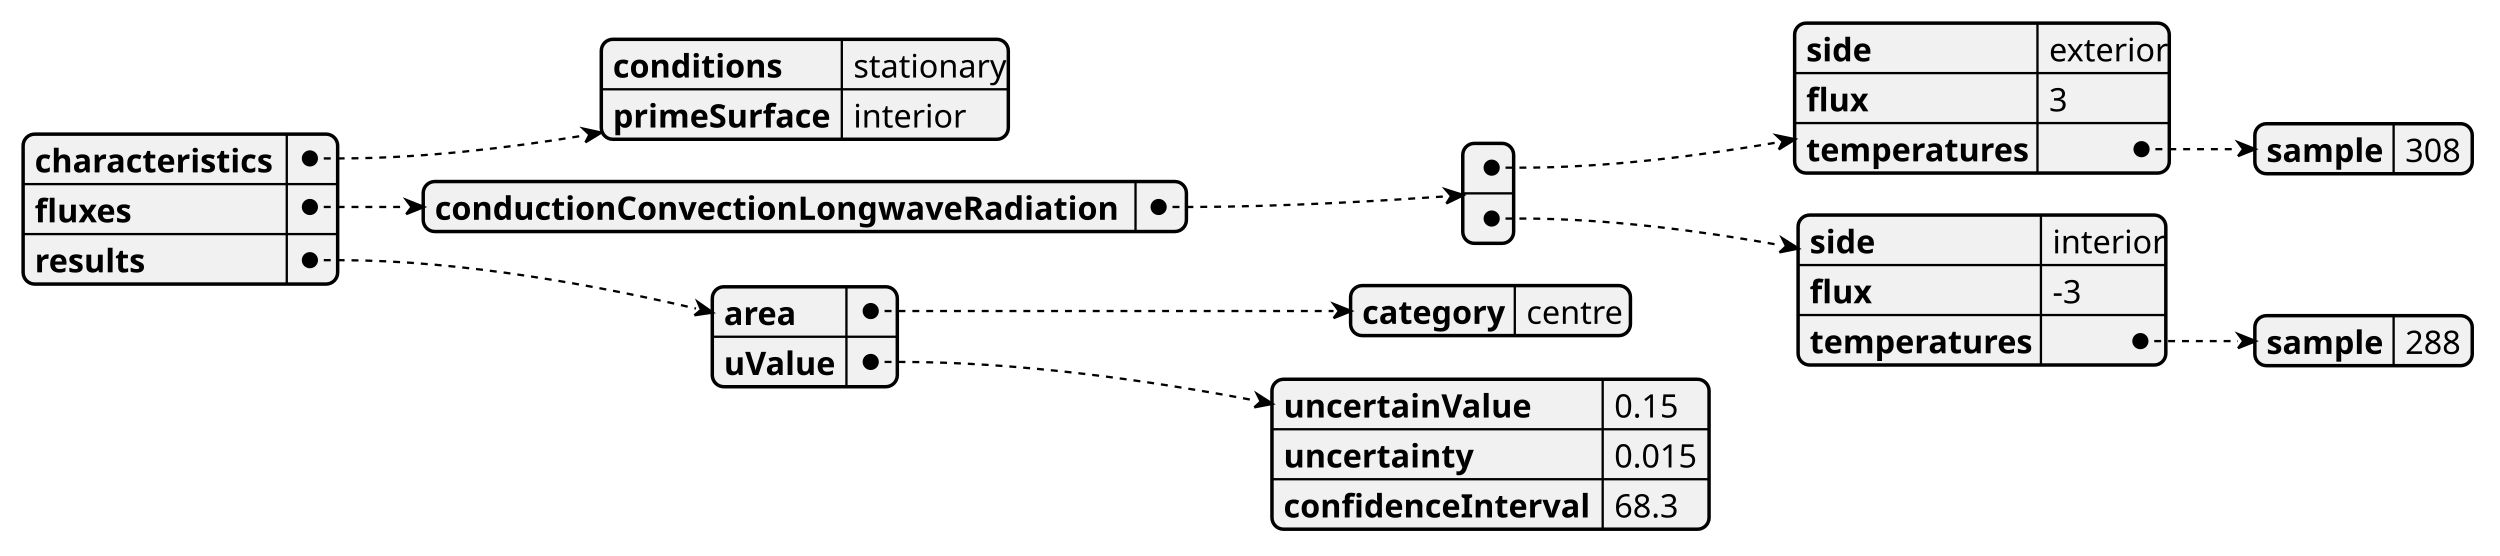
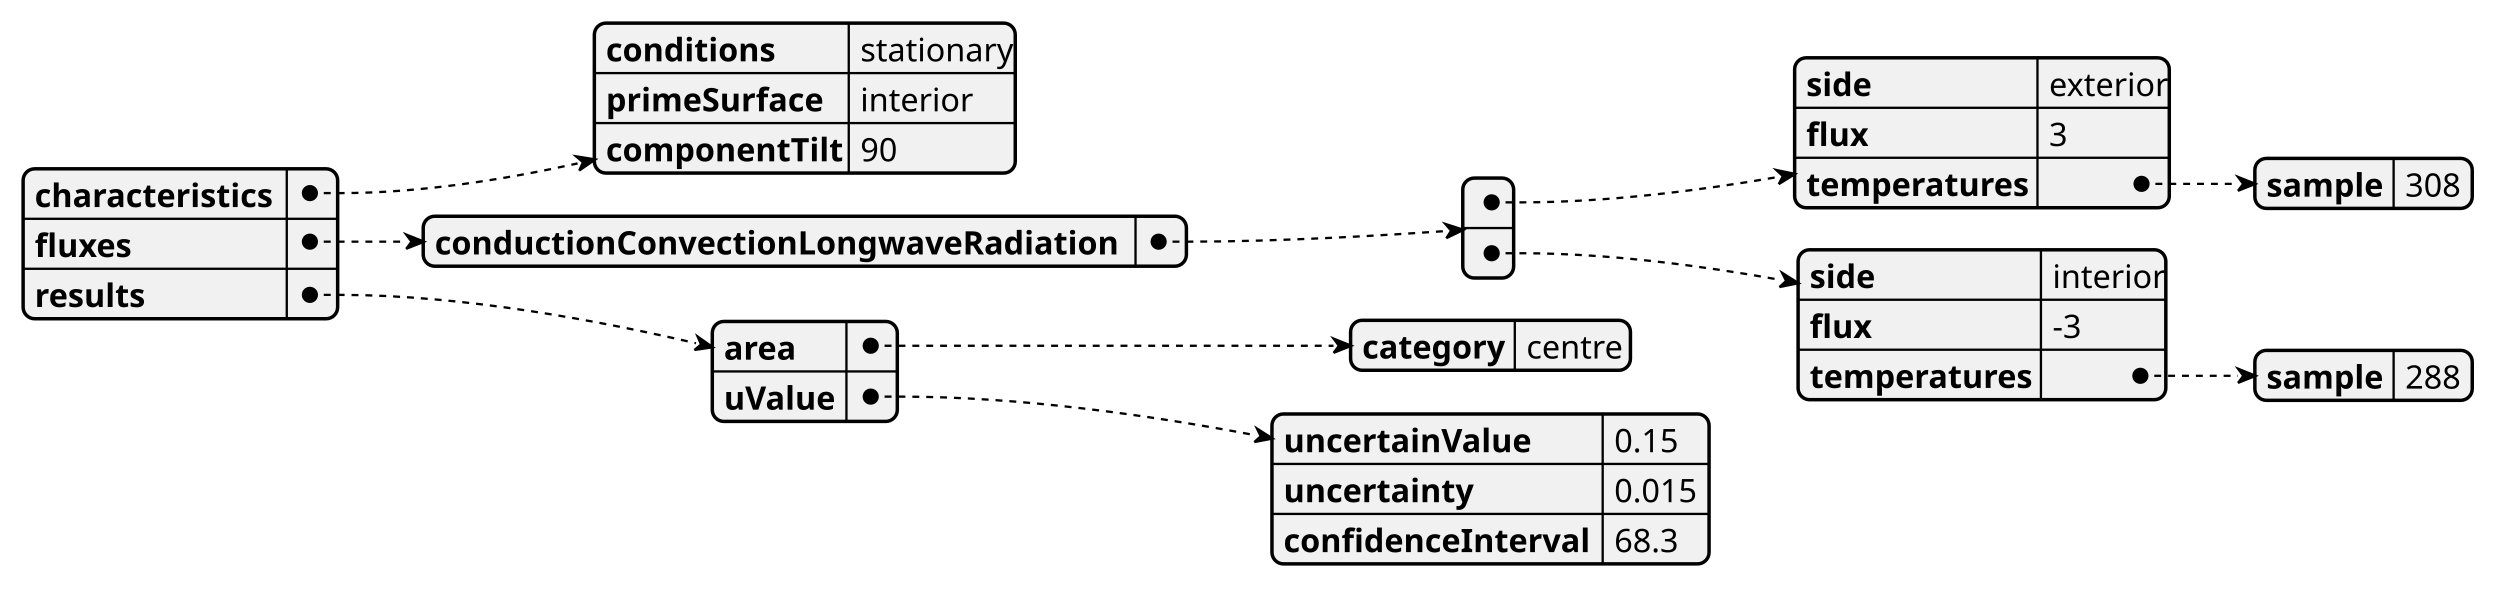
- <svg xmlns="http://www.w3.org/2000/svg" contentStyleType="text/css" height="240px" preserveAspectRatio="none" style="width:1081px;height:240px;background:#FFFFFF;" version="1.1" viewBox="0 0 1081 240" width="1081px" zoomAndPan="magnify">
+ <svg xmlns="http://www.w3.org/2000/svg" contentStyleType="text/css" height="255px" preserveAspectRatio="none" style="width:1081px;height:255px;background:#FFFFFF;" version="1.1" viewBox="0 0 1081 255" width="1081px" zoomAndPan="magnify">
  <defs />
  <g>
-     <rect fill="#F1F1F1" height="64.828" rx="5" ry="5" style="stroke:#F1F1F1;stroke-width:1.5;" width="136" x="10" y="58" />
-     <text fill="#000000" font-family="sans-serif" font-size="14" font-weight="bold" lengthAdjust="spacing" textLength="104" x="15" y="74.533">characteristics</text>
-     <text fill="#000000" font-family="sans-serif" font-size="14" lengthAdjust="spacing" textLength="12" x="129" y="74.533">   </text>
-     <line style="stroke:#000000;stroke-width:1.0;" x1="124" x2="124" y1="58" y2="79.609" />
-     <line style="stroke:#000000;stroke-width:1.0;" x1="10" x2="146" y1="79.609" y2="79.609" />
-     <text fill="#000000" font-family="sans-serif" font-size="14" font-weight="bold" lengthAdjust="spacing" textLength="43" x="15" y="96.143">fluxes</text>
-     <text fill="#000000" font-family="sans-serif" font-size="14" lengthAdjust="spacing" textLength="12" x="129" y="96.143">   </text>
-     <line style="stroke:#000000;stroke-width:1.0;" x1="124" x2="124" y1="79.609" y2="101.219" />
-     <line style="stroke:#000000;stroke-width:1.0;" x1="10" x2="146" y1="101.219" y2="101.219" />
-     <text fill="#000000" font-family="sans-serif" font-size="14" font-weight="bold" lengthAdjust="spacing" textLength="49" x="15" y="117.752">results</text>
-     <text fill="#000000" font-family="sans-serif" font-size="14" lengthAdjust="spacing" textLength="12" x="129" y="117.752">   </text>
-     <line style="stroke:#000000;stroke-width:1.0;" x1="124" x2="124" y1="101.219" y2="122.828" />
-     <rect fill="none" height="64.828" rx="5" ry="5" style="stroke:#000000;stroke-width:1.5;" width="136" x="10" y="58" />
-     <rect fill="#F1F1F1" height="43.219" rx="5" ry="5" style="stroke:#F1F1F1;stroke-width:1.5;" width="176" x="260" y="17" />
-     <text fill="#000000" font-family="sans-serif" font-size="14" font-weight="bold" lengthAdjust="spacing" textLength="74" x="265" y="33.533">conditions</text>
-     <text fill="#000000" font-family="sans-serif" font-size="14" lengthAdjust="spacing" textLength="62" x="369" y="33.533">stationary</text>
-     <line style="stroke:#000000;stroke-width:1.0;" x1="364" x2="364" y1="17" y2="38.609" />
-     <line style="stroke:#000000;stroke-width:1.0;" x1="260" x2="436" y1="38.609" y2="38.609" />
-     <text fill="#000000" font-family="sans-serif" font-size="14" font-weight="bold" lengthAdjust="spacing" textLength="94" x="265" y="55.143">primeSurface</text>
-     <text fill="#000000" font-family="sans-serif" font-size="14" lengthAdjust="spacing" textLength="44" x="369" y="55.143">interior</text>
-     <line style="stroke:#000000;stroke-width:1.0;" x1="364" x2="364" y1="38.609" y2="60.219" />
-     <rect fill="none" height="43.219" rx="5" ry="5" style="stroke:#000000;stroke-width:1.5;" width="176" x="260" y="17" />
-     <rect fill="#F1F1F1" height="21.609" rx="5" ry="5" style="stroke:#F1F1F1;stroke-width:1.5;" width="330" x="183" y="78.5" />
-     <text fill="#000000" font-family="sans-serif" font-size="14" font-weight="bold" lengthAdjust="spacing" textLength="298" x="188" y="95.033">conductionConvectionLongwaveRadiation</text>
-     <text fill="#000000" font-family="sans-serif" font-size="14" lengthAdjust="spacing" textLength="12" x="496" y="95.033">   </text>
-     <line style="stroke:#000000;stroke-width:1.0;" x1="491" x2="491" y1="78.5" y2="100.109" />
-     <rect fill="none" height="21.609" rx="5" ry="5" style="stroke:#000000;stroke-width:1.5;" width="330" x="183" y="78.5" />
-     <rect fill="#F1F1F1" height="43.219" rx="5" ry="5" style="stroke:#F1F1F1;stroke-width:1.5;" width="22" x="632.5" y="62" />
-     <text fill="#000000" font-family="sans-serif" font-size="14" lengthAdjust="spacing" textLength="12" x="637.5" y="78.533">   </text>
-     <line style="stroke:#000000;stroke-width:1.0;" x1="632.5" x2="654.5" y1="83.609" y2="83.609" />
-     <text fill="#000000" font-family="sans-serif" font-size="14" lengthAdjust="spacing" textLength="12" x="637.5" y="100.143">   </text>
-     <rect fill="none" height="43.219" rx="5" ry="5" style="stroke:#000000;stroke-width:1.5;" width="22" x="632.5" y="62" />
-     <rect fill="#F1F1F1" height="64.828" rx="5" ry="5" style="stroke:#F1F1F1;stroke-width:1.5;" width="162" x="776" y="10" />
-     <text fill="#000000" font-family="sans-serif" font-size="14" font-weight="bold" lengthAdjust="spacing" textLength="30" x="781" y="26.533">side</text>
-     <text fill="#000000" font-family="sans-serif" font-size="14" lengthAdjust="spacing" textLength="47" x="886" y="26.533">exterior</text>
-     <line style="stroke:#000000;stroke-width:1.0;" x1="881" x2="881" y1="10" y2="31.609" />
-     <line style="stroke:#000000;stroke-width:1.0;" x1="776" x2="938" y1="31.609" y2="31.609" />
-     <text fill="#000000" font-family="sans-serif" font-size="14" font-weight="bold" lengthAdjust="spacing" textLength="26" x="781" y="48.143">flux</text>
-     <text fill="#000000" font-family="sans-serif" font-size="14" lengthAdjust="spacing" textLength="8" x="886" y="48.143">3</text>
-     <line style="stroke:#000000;stroke-width:1.0;" x1="881" x2="881" y1="31.609" y2="53.219" />
-     <line style="stroke:#000000;stroke-width:1.0;" x1="776" x2="938" y1="53.219" y2="53.219" />
-     <text fill="#000000" font-family="sans-serif" font-size="14" font-weight="bold" lengthAdjust="spacing" textLength="95" x="781" y="69.752">temperatures</text>
-     <text fill="#000000" font-family="sans-serif" font-size="14" lengthAdjust="spacing" textLength="12" x="886" y="69.752">   </text>
-     <line style="stroke:#000000;stroke-width:1.0;" x1="881" x2="881" y1="53.219" y2="74.828" />
-     <rect fill="none" height="64.828" rx="5" ry="5" style="stroke:#000000;stroke-width:1.5;" width="162" x="776" y="10" />
-     <rect fill="#F1F1F1" height="21.609" rx="5" ry="5" style="stroke:#F1F1F1;stroke-width:1.5;" width="94" x="975" y="53.5" />
-     <text fill="#000000" font-family="sans-serif" font-size="14" font-weight="bold" lengthAdjust="spacing" textLength="50" x="980" y="70.033">sample</text>
-     <text fill="#000000" font-family="sans-serif" font-size="14" lengthAdjust="spacing" textLength="24" x="1040" y="70.033">308</text>
-     <line style="stroke:#000000;stroke-width:1.0;" x1="1035" x2="1035" y1="53.5" y2="75.109" />
-     <rect fill="none" height="21.609" rx="5" ry="5" style="stroke:#000000;stroke-width:1.5;" width="94" x="975" y="53.5" />
-     <rect fill="#F1F1F1" height="64.828" rx="5" ry="5" style="stroke:#F1F1F1;stroke-width:1.5;" width="159" x="777.5" y="93" />
-     <text fill="#000000" font-family="sans-serif" font-size="14" font-weight="bold" lengthAdjust="spacing" textLength="30" x="782.5" y="109.533">side</text>
-     <text fill="#000000" font-family="sans-serif" font-size="14" lengthAdjust="spacing" textLength="44" x="887.5" y="109.533">interior</text>
-     <line style="stroke:#000000;stroke-width:1.0;" x1="882.5" x2="882.5" y1="93" y2="114.609" />
-     <line style="stroke:#000000;stroke-width:1.0;" x1="777.5" x2="936.5" y1="114.609" y2="114.609" />
-     <text fill="#000000" font-family="sans-serif" font-size="14" font-weight="bold" lengthAdjust="spacing" textLength="26" x="782.5" y="131.143">flux</text>
-     <text fill="#000000" font-family="sans-serif" font-size="14" lengthAdjust="spacing" textLength="13" x="887.5" y="131.143">-3</text>
-     <line style="stroke:#000000;stroke-width:1.0;" x1="882.5" x2="882.5" y1="114.609" y2="136.219" />
-     <line style="stroke:#000000;stroke-width:1.0;" x1="777.5" x2="936.5" y1="136.219" y2="136.219" />
-     <text fill="#000000" font-family="sans-serif" font-size="14" font-weight="bold" lengthAdjust="spacing" textLength="95" x="782.5" y="152.752">temperatures</text>
-     <text fill="#000000" font-family="sans-serif" font-size="14" lengthAdjust="spacing" textLength="12" x="887.5" y="152.752">   </text>
-     <line style="stroke:#000000;stroke-width:1.0;" x1="882.5" x2="882.5" y1="136.219" y2="157.828" />
-     <rect fill="none" height="64.828" rx="5" ry="5" style="stroke:#000000;stroke-width:1.5;" width="159" x="777.5" y="93" />
-     <rect fill="#F1F1F1" height="21.609" rx="5" ry="5" style="stroke:#F1F1F1;stroke-width:1.5;" width="94" x="975" y="136.5" />
-     <text fill="#000000" font-family="sans-serif" font-size="14" font-weight="bold" lengthAdjust="spacing" textLength="50" x="980" y="153.033">sample</text>
-     <text fill="#000000" font-family="sans-serif" font-size="14" lengthAdjust="spacing" textLength="24" x="1040" y="153.033">288</text>
-     <line style="stroke:#000000;stroke-width:1.0;" x1="1035" x2="1035" y1="136.5" y2="158.109" />
-     <rect fill="none" height="21.609" rx="5" ry="5" style="stroke:#000000;stroke-width:1.5;" width="94" x="975" y="136.5" />
-     <rect fill="#F1F1F1" height="43.219" rx="5" ry="5" style="stroke:#F1F1F1;stroke-width:1.5;" width="80" x="308" y="124" />
-     <text fill="#000000" font-family="sans-serif" font-size="14" font-weight="bold" lengthAdjust="spacing" textLength="31" x="313" y="140.533">area</text>
-     <text fill="#000000" font-family="sans-serif" font-size="14" lengthAdjust="spacing" textLength="12" x="371" y="140.533">   </text>
-     <line style="stroke:#000000;stroke-width:1.0;" x1="366" x2="366" y1="124" y2="145.609" />
-     <line style="stroke:#000000;stroke-width:1.0;" x1="308" x2="388" y1="145.609" y2="145.609" />
-     <text fill="#000000" font-family="sans-serif" font-size="14" font-weight="bold" lengthAdjust="spacing" textLength="48" x="313" y="162.143">uValue</text>
-     <text fill="#000000" font-family="sans-serif" font-size="14" lengthAdjust="spacing" textLength="12" x="371" y="162.143">   </text>
-     <line style="stroke:#000000;stroke-width:1.0;" x1="366" x2="366" y1="145.609" y2="167.219" />
-     <rect fill="none" height="43.219" rx="5" ry="5" style="stroke:#000000;stroke-width:1.5;" width="80" x="308" y="124" />
-     <rect fill="#F1F1F1" height="21.609" rx="5" ry="5" style="stroke:#F1F1F1;stroke-width:1.5;" width="121" x="584" y="123.5" />
-     <text fill="#000000" font-family="sans-serif" font-size="14" font-weight="bold" lengthAdjust="spacing" textLength="61" x="589" y="140.033">category</text>
-     <text fill="#000000" font-family="sans-serif" font-size="14" lengthAdjust="spacing" textLength="40" x="660" y="140.033">centre</text>
-     <line style="stroke:#000000;stroke-width:1.0;" x1="655" x2="655" y1="123.5" y2="145.109" />
-     <rect fill="none" height="21.609" rx="5" ry="5" style="stroke:#000000;stroke-width:1.5;" width="121" x="584" y="123.5" />
-     <rect fill="#F1F1F1" height="64.828" rx="5" ry="5" style="stroke:#F1F1F1;stroke-width:1.5;" width="189" x="550" y="164" />
-     <text fill="#000000" font-family="sans-serif" font-size="14" font-weight="bold" lengthAdjust="spacing" textLength="106" x="555" y="180.533">uncertainValue</text>
-     <text fill="#000000" font-family="sans-serif" font-size="14" lengthAdjust="spacing" textLength="28" x="698" y="180.533">0.15</text>
-     <line style="stroke:#000000;stroke-width:1.0;" x1="693" x2="693" y1="164" y2="185.609" />
-     <line style="stroke:#000000;stroke-width:1.0;" x1="550" x2="739" y1="185.609" y2="185.609" />
-     <text fill="#000000" font-family="sans-serif" font-size="14" font-weight="bold" lengthAdjust="spacing" textLength="79" x="555" y="202.143">uncertainty</text>
-     <text fill="#000000" font-family="sans-serif" font-size="14" lengthAdjust="spacing" textLength="36" x="698" y="202.143">0.015</text>
-     <line style="stroke:#000000;stroke-width:1.0;" x1="693" x2="693" y1="185.609" y2="207.219" />
-     <line style="stroke:#000000;stroke-width:1.0;" x1="550" x2="739" y1="207.219" y2="207.219" />
-     <text fill="#000000" font-family="sans-serif" font-size="14" font-weight="bold" lengthAdjust="spacing" textLength="133" x="555" y="223.752">confidenceInterval</text>
-     <text fill="#000000" font-family="sans-serif" font-size="14" lengthAdjust="spacing" textLength="28" x="698" y="223.752">68.3</text>
-     <line style="stroke:#000000;stroke-width:1.0;" x1="693" x2="693" y1="207.219" y2="228.828" />
-     <rect fill="none" height="64.828" rx="5" ry="5" style="stroke:#000000;stroke-width:1.5;" width="189" x="550" y="164" />
-     <path d="M134,68.5 L147,68.5 C181.685,68.5 219.377,64.054 252.622,58.586 " fill="none" style="stroke:#000000;stroke-width:1.0;stroke-dasharray:3.0,3.0;" />
-     <path d="M253.125,61.571 L254.861,58.209 L252.119,55.601 L260.085,57.329 L253.125,61.571 " fill="#000000" style="stroke:#000000;stroke-width:1.0;" />
-     <ellipse cx="134" cy="68.5" fill="#000000" rx="3" ry="3" style="stroke:#000000;stroke-width:1.0;" />
-     <path d="M926,64.5 L939,64.5 C948.267,64.5 958.12,64.5 967.671,64.5 " fill="none" style="stroke:#000000;stroke-width:1.0;stroke-dasharray:3.0,3.0;" />
-     <path d="M967.671,67.531 L969.944,64.5 L967.671,61.469 L975.248,64.5 L967.671,67.531 " fill="#000000" style="stroke:#000000;stroke-width:1.0;" />
-     <ellipse cx="926" cy="64.5" fill="#000000" rx="3" ry="3" style="stroke:#000000;stroke-width:1.0;" />
-     <path d="M645,72.5 L658,72.5 C694.453,72.5 734.253,67.493 768.58,61.569 " fill="none" style="stroke:#000000;stroke-width:1.0;stroke-dasharray:3.0,3.0;" />
-     <path d="M769.123,64.645 L770.887,61.162 L768.037,58.493 L776.271,60.211 L769.123,64.645 " fill="#000000" style="stroke:#000000;stroke-width:1.0;" />
-     <ellipse cx="645" cy="72.5" fill="#000000" rx="3" ry="3" style="stroke:#000000;stroke-width:1.0;" />
-     <path d="M925.5,147.5 L938.5,147.5 C947.937,147.5 957.978,147.5 967.696,147.5 " fill="none" style="stroke:#000000;stroke-width:1.0;stroke-dasharray:3.0,3.0;" />
-     <path d="M967.696,150.583 L970.008,147.5 L967.696,144.417 L975.403,147.5 L967.696,150.583 " fill="#000000" style="stroke:#000000;stroke-width:1.0;" />
-     <ellipse cx="925.5" cy="147.5" fill="#000000" rx="3" ry="3" style="stroke:#000000;stroke-width:1.0;" />
-     <path d="M645,94.5 L658,94.5 C694.967,94.5 735.347,99.813 769.979,106.04 " fill="none" style="stroke:#000000;stroke-width:1.0;stroke-dasharray:3.0,3.0;" />
-     <path d="M769.408,109.142 L772.306,106.469 L770.55,102.939 L777.734,107.467 L769.408,109.142 " fill="#000000" style="stroke:#000000;stroke-width:1.0;" />
-     <ellipse cx="645" cy="94.5" fill="#000000" rx="3" ry="3" style="stroke:#000000;stroke-width:1.0;" />
-     <path d="M501,89.5 L514,89.5 C553.583,89.5 599.873,86.69 625.151,84.916 " fill="none" style="stroke:#000000;stroke-width:1.0;stroke-dasharray:3.0,3.0;" />
-     <path d="M625.374,88.007 L627.47,84.749 L624.929,81.825 L632.879,84.36 L625.374,88.007 " fill="#000000" style="stroke:#000000;stroke-width:1.0;" />
-     <ellipse cx="501" cy="89.5" fill="#000000" rx="3" ry="3" style="stroke:#000000;stroke-width:1.0;" />
-     <path d="M134,89.5 L147,89.5 C156.339,89.5 165.922,89.5 175.596,89.5 " fill="none" style="stroke:#000000;stroke-width:1.0;stroke-dasharray:3.0,3.0;" />
-     <path d="M175.596,92.61 L177.929,89.5 L175.596,86.39 L183.371,89.5 L175.596,92.61 " fill="#000000" style="stroke:#000000;stroke-width:1.0;" />
-     <ellipse cx="134" cy="89.5" fill="#000000" rx="3" ry="3" style="stroke:#000000;stroke-width:1.0;" />
-     <path d="M376.5,134.5 L389.5,134.5 C452.96,134.5 525.321,134.5 576.62,134.5 " fill="none" style="stroke:#000000;stroke-width:1.0;stroke-dasharray:3.0,3.0;" />
-     <path d="M576.62,137.592 L578.939,134.5 L576.62,131.408 L584.35,134.5 L576.62,137.592 " fill="#000000" style="stroke:#000000;stroke-width:1.0;" />
-     <ellipse cx="376.5" cy="134.5" fill="#000000" rx="3" ry="3" style="stroke:#000000;stroke-width:1.0;" />
-     <path d="M376.5,156.5 L389.5,156.5 C440.446,156.5 496.441,164.419 542.905,173.21 " fill="none" style="stroke:#000000;stroke-width:1.0;stroke-dasharray:3.0,3.0;" />
-     <path d="M542.338,176.159 L545.117,173.635 L543.472,170.261 L550.279,174.627 L542.338,176.159 " fill="#000000" style="stroke:#000000;stroke-width:1.0;" />
-     <ellipse cx="376.5" cy="156.5" fill="#000000" rx="3" ry="3" style="stroke:#000000;stroke-width:1.0;" />
-     <path d="M134,112.5 L147,112.5 C200.303,112.5 260.53,123.996 300.94,133.417 " fill="none" style="stroke:#000000;stroke-width:1.0;stroke-dasharray:3.0,3.0;" />
-     <path d="M300.248,136.341 L303.133,133.937 L301.633,130.494 L308.249,135.149 L300.248,136.341 " fill="#000000" style="stroke:#000000;stroke-width:1.0;" />
-     <ellipse cx="134" cy="112.5" fill="#000000" rx="3" ry="3" style="stroke:#000000;stroke-width:1.0;" />
+     <rect fill="#F1F1F1" height="64.828" rx="5" ry="5" style="stroke:#F1F1F1;stroke-width:1.5;" width="136" x="10" y="73" />
+     <text fill="#000000" font-family="sans-serif" font-size="14" font-weight="bold" lengthAdjust="spacing" textLength="104" x="15" y="89.533">characteristics</text>
+     <text fill="#000000" font-family="sans-serif" font-size="14" lengthAdjust="spacing" textLength="12" x="129" y="89.533">   </text>
+     <line style="stroke:#000000;stroke-width:1.0;" x1="124" x2="124" y1="73" y2="94.609" />
+     <line style="stroke:#000000;stroke-width:1.0;" x1="10" x2="146" y1="94.609" y2="94.609" />
+     <text fill="#000000" font-family="sans-serif" font-size="14" font-weight="bold" lengthAdjust="spacing" textLength="43" x="15" y="111.143">fluxes</text>
+     <text fill="#000000" font-family="sans-serif" font-size="14" lengthAdjust="spacing" textLength="12" x="129" y="111.143">   </text>
+     <line style="stroke:#000000;stroke-width:1.0;" x1="124" x2="124" y1="94.609" y2="116.219" />
+     <line style="stroke:#000000;stroke-width:1.0;" x1="10" x2="146" y1="116.219" y2="116.219" />
+     <text fill="#000000" font-family="sans-serif" font-size="14" font-weight="bold" lengthAdjust="spacing" textLength="49" x="15" y="132.752">results</text>
+     <text fill="#000000" font-family="sans-serif" font-size="14" lengthAdjust="spacing" textLength="12" x="129" y="132.752">   </text>
+     <line style="stroke:#000000;stroke-width:1.0;" x1="124" x2="124" y1="116.219" y2="137.828" />
+     <rect fill="none" height="64.828" rx="5" ry="5" style="stroke:#000000;stroke-width:1.5;" width="136" x="10" y="73" />
+     <rect fill="#F1F1F1" height="64.828" rx="5" ry="5" style="stroke:#F1F1F1;stroke-width:1.5;" width="182" x="257" y="10" />
+     <text fill="#000000" font-family="sans-serif" font-size="14" font-weight="bold" lengthAdjust="spacing" textLength="74" x="262" y="26.533">conditions</text>
+     <text fill="#000000" font-family="sans-serif" font-size="14" lengthAdjust="spacing" textLength="62" x="372" y="26.533">stationary</text>
+     <line style="stroke:#000000;stroke-width:1.0;" x1="367" x2="367" y1="10" y2="31.609" />
+     <line style="stroke:#000000;stroke-width:1.0;" x1="257" x2="439" y1="31.609" y2="31.609" />
+     <text fill="#000000" font-family="sans-serif" font-size="14" font-weight="bold" lengthAdjust="spacing" textLength="94" x="262" y="48.143">primeSurface</text>
+     <text fill="#000000" font-family="sans-serif" font-size="14" lengthAdjust="spacing" textLength="44" x="372" y="48.143">interior</text>
+     <line style="stroke:#000000;stroke-width:1.0;" x1="367" x2="367" y1="31.609" y2="53.219" />
+     <line style="stroke:#000000;stroke-width:1.0;" x1="257" x2="439" y1="53.219" y2="53.219" />
+     <text fill="#000000" font-family="sans-serif" font-size="14" font-weight="bold" lengthAdjust="spacing" textLength="100" x="262" y="69.752">componentTilt</text>
+     <text fill="#000000" font-family="sans-serif" font-size="14" lengthAdjust="spacing" textLength="16" x="372" y="69.752">90</text>
+     <line style="stroke:#000000;stroke-width:1.0;" x1="367" x2="367" y1="53.219" y2="74.828" />
+     <rect fill="none" height="64.828" rx="5" ry="5" style="stroke:#000000;stroke-width:1.5;" width="182" x="257" y="10" />
+     <rect fill="#F1F1F1" height="21.609" rx="5" ry="5" style="stroke:#F1F1F1;stroke-width:1.5;" width="330" x="183" y="93.5" />
+     <text fill="#000000" font-family="sans-serif" font-size="14" font-weight="bold" lengthAdjust="spacing" textLength="298" x="188" y="110.033">conductionConvectionLongwaveRadiation</text>
+     <text fill="#000000" font-family="sans-serif" font-size="14" lengthAdjust="spacing" textLength="12" x="496" y="110.033">   </text>
+     <line style="stroke:#000000;stroke-width:1.0;" x1="491" x2="491" y1="93.5" y2="115.109" />
+     <rect fill="none" height="21.609" rx="5" ry="5" style="stroke:#000000;stroke-width:1.5;" width="330" x="183" y="93.5" />
+     <rect fill="#F1F1F1" height="43.219" rx="5" ry="5" style="stroke:#F1F1F1;stroke-width:1.5;" width="22" x="632.5" y="77" />
+     <text fill="#000000" font-family="sans-serif" font-size="14" lengthAdjust="spacing" textLength="12" x="637.5" y="93.533">   </text>
+     <line style="stroke:#000000;stroke-width:1.0;" x1="632.5" x2="654.5" y1="98.609" y2="98.609" />
+     <text fill="#000000" font-family="sans-serif" font-size="14" lengthAdjust="spacing" textLength="12" x="637.5" y="115.143">   </text>
+     <rect fill="none" height="43.219" rx="5" ry="5" style="stroke:#000000;stroke-width:1.5;" width="22" x="632.5" y="77" />
+     <rect fill="#F1F1F1" height="64.828" rx="5" ry="5" style="stroke:#F1F1F1;stroke-width:1.5;" width="162" x="776" y="25" />
+     <text fill="#000000" font-family="sans-serif" font-size="14" font-weight="bold" lengthAdjust="spacing" textLength="30" x="781" y="41.533">side</text>
+     <text fill="#000000" font-family="sans-serif" font-size="14" lengthAdjust="spacing" textLength="47" x="886" y="41.533">exterior</text>
+     <line style="stroke:#000000;stroke-width:1.0;" x1="881" x2="881" y1="25" y2="46.609" />
+     <line style="stroke:#000000;stroke-width:1.0;" x1="776" x2="938" y1="46.609" y2="46.609" />
+     <text fill="#000000" font-family="sans-serif" font-size="14" font-weight="bold" lengthAdjust="spacing" textLength="26" x="781" y="63.143">flux</text>
+     <text fill="#000000" font-family="sans-serif" font-size="14" lengthAdjust="spacing" textLength="8" x="886" y="63.143">3</text>
+     <line style="stroke:#000000;stroke-width:1.0;" x1="881" x2="881" y1="46.609" y2="68.219" />
+     <line style="stroke:#000000;stroke-width:1.0;" x1="776" x2="938" y1="68.219" y2="68.219" />
+     <text fill="#000000" font-family="sans-serif" font-size="14" font-weight="bold" lengthAdjust="spacing" textLength="95" x="781" y="84.752">temperatures</text>
+     <text fill="#000000" font-family="sans-serif" font-size="14" lengthAdjust="spacing" textLength="12" x="886" y="84.752">   </text>
+     <line style="stroke:#000000;stroke-width:1.0;" x1="881" x2="881" y1="68.219" y2="89.828" />
+     <rect fill="none" height="64.828" rx="5" ry="5" style="stroke:#000000;stroke-width:1.5;" width="162" x="776" y="25" />
+     <rect fill="#F1F1F1" height="21.609" rx="5" ry="5" style="stroke:#F1F1F1;stroke-width:1.5;" width="94" x="975" y="68.5" />
+     <text fill="#000000" font-family="sans-serif" font-size="14" font-weight="bold" lengthAdjust="spacing" textLength="50" x="980" y="85.033">sample</text>
+     <text fill="#000000" font-family="sans-serif" font-size="14" lengthAdjust="spacing" textLength="24" x="1040" y="85.033">308</text>
+     <line style="stroke:#000000;stroke-width:1.0;" x1="1035" x2="1035" y1="68.5" y2="90.109" />
+     <rect fill="none" height="21.609" rx="5" ry="5" style="stroke:#000000;stroke-width:1.5;" width="94" x="975" y="68.5" />
+     <rect fill="#F1F1F1" height="64.828" rx="5" ry="5" style="stroke:#F1F1F1;stroke-width:1.5;" width="159" x="777.5" y="108" />
+     <text fill="#000000" font-family="sans-serif" font-size="14" font-weight="bold" lengthAdjust="spacing" textLength="30" x="782.5" y="124.533">side</text>
+     <text fill="#000000" font-family="sans-serif" font-size="14" lengthAdjust="spacing" textLength="44" x="887.5" y="124.533">interior</text>
+     <line style="stroke:#000000;stroke-width:1.0;" x1="882.5" x2="882.5" y1="108" y2="129.609" />
+     <line style="stroke:#000000;stroke-width:1.0;" x1="777.5" x2="936.5" y1="129.609" y2="129.609" />
+     <text fill="#000000" font-family="sans-serif" font-size="14" font-weight="bold" lengthAdjust="spacing" textLength="26" x="782.5" y="146.143">flux</text>
+     <text fill="#000000" font-family="sans-serif" font-size="14" lengthAdjust="spacing" textLength="13" x="887.5" y="146.143">-3</text>
+     <line style="stroke:#000000;stroke-width:1.0;" x1="882.5" x2="882.5" y1="129.609" y2="151.219" />
+     <line style="stroke:#000000;stroke-width:1.0;" x1="777.5" x2="936.5" y1="151.219" y2="151.219" />
+     <text fill="#000000" font-family="sans-serif" font-size="14" font-weight="bold" lengthAdjust="spacing" textLength="95" x="782.5" y="167.752">temperatures</text>
+     <text fill="#000000" font-family="sans-serif" font-size="14" lengthAdjust="spacing" textLength="12" x="887.5" y="167.752">   </text>
+     <line style="stroke:#000000;stroke-width:1.0;" x1="882.5" x2="882.5" y1="151.219" y2="172.828" />
+     <rect fill="none" height="64.828" rx="5" ry="5" style="stroke:#000000;stroke-width:1.5;" width="159" x="777.5" y="108" />
+     <rect fill="#F1F1F1" height="21.609" rx="5" ry="5" style="stroke:#F1F1F1;stroke-width:1.5;" width="94" x="975" y="151.5" />
+     <text fill="#000000" font-family="sans-serif" font-size="14" font-weight="bold" lengthAdjust="spacing" textLength="50" x="980" y="168.033">sample</text>
+     <text fill="#000000" font-family="sans-serif" font-size="14" lengthAdjust="spacing" textLength="24" x="1040" y="168.033">288</text>
+     <line style="stroke:#000000;stroke-width:1.0;" x1="1035" x2="1035" y1="151.5" y2="173.109" />
+     <rect fill="none" height="21.609" rx="5" ry="5" style="stroke:#000000;stroke-width:1.5;" width="94" x="975" y="151.5" />
+     <rect fill="#F1F1F1" height="43.219" rx="5" ry="5" style="stroke:#F1F1F1;stroke-width:1.5;" width="80" x="308" y="139" />
+     <text fill="#000000" font-family="sans-serif" font-size="14" font-weight="bold" lengthAdjust="spacing" textLength="31" x="313" y="155.533">area</text>
+     <text fill="#000000" font-family="sans-serif" font-size="14" lengthAdjust="spacing" textLength="12" x="371" y="155.533">   </text>
+     <line style="stroke:#000000;stroke-width:1.0;" x1="366" x2="366" y1="139" y2="160.609" />
+     <line style="stroke:#000000;stroke-width:1.0;" x1="308" x2="388" y1="160.609" y2="160.609" />
+     <text fill="#000000" font-family="sans-serif" font-size="14" font-weight="bold" lengthAdjust="spacing" textLength="48" x="313" y="177.143">uValue</text>
+     <text fill="#000000" font-family="sans-serif" font-size="14" lengthAdjust="spacing" textLength="12" x="371" y="177.143">   </text>
+     <line style="stroke:#000000;stroke-width:1.0;" x1="366" x2="366" y1="160.609" y2="182.219" />
+     <rect fill="none" height="43.219" rx="5" ry="5" style="stroke:#000000;stroke-width:1.5;" width="80" x="308" y="139" />
+     <rect fill="#F1F1F1" height="21.609" rx="5" ry="5" style="stroke:#F1F1F1;stroke-width:1.5;" width="121" x="584" y="138.5" />
+     <text fill="#000000" font-family="sans-serif" font-size="14" font-weight="bold" lengthAdjust="spacing" textLength="61" x="589" y="155.033">category</text>
+     <text fill="#000000" font-family="sans-serif" font-size="14" lengthAdjust="spacing" textLength="40" x="660" y="155.033">centre</text>
+     <line style="stroke:#000000;stroke-width:1.0;" x1="655" x2="655" y1="138.5" y2="160.109" />
+     <rect fill="none" height="21.609" rx="5" ry="5" style="stroke:#000000;stroke-width:1.5;" width="121" x="584" y="138.5" />
+     <rect fill="#F1F1F1" height="64.828" rx="5" ry="5" style="stroke:#F1F1F1;stroke-width:1.5;" width="189" x="550" y="179" />
+     <text fill="#000000" font-family="sans-serif" font-size="14" font-weight="bold" lengthAdjust="spacing" textLength="106" x="555" y="195.533">uncertainValue</text>
+     <text fill="#000000" font-family="sans-serif" font-size="14" lengthAdjust="spacing" textLength="28" x="698" y="195.533">0.15</text>
+     <line style="stroke:#000000;stroke-width:1.0;" x1="693" x2="693" y1="179" y2="200.609" />
+     <line style="stroke:#000000;stroke-width:1.0;" x1="550" x2="739" y1="200.609" y2="200.609" />
+     <text fill="#000000" font-family="sans-serif" font-size="14" font-weight="bold" lengthAdjust="spacing" textLength="79" x="555" y="217.143">uncertainty</text>
+     <text fill="#000000" font-family="sans-serif" font-size="14" lengthAdjust="spacing" textLength="36" x="698" y="217.143">0.015</text>
+     <line style="stroke:#000000;stroke-width:1.0;" x1="693" x2="693" y1="200.609" y2="222.219" />
+     <line style="stroke:#000000;stroke-width:1.0;" x1="550" x2="739" y1="222.219" y2="222.219" />
+     <text fill="#000000" font-family="sans-serif" font-size="14" font-weight="bold" lengthAdjust="spacing" textLength="133" x="555" y="238.752">confidenceInterval</text>
+     <text fill="#000000" font-family="sans-serif" font-size="14" lengthAdjust="spacing" textLength="28" x="698" y="238.752">68.3</text>
+     <line style="stroke:#000000;stroke-width:1.0;" x1="693" x2="693" y1="222.219" y2="243.828" />
+     <rect fill="none" height="64.828" rx="5" ry="5" style="stroke:#000000;stroke-width:1.5;" width="189" x="550" y="179" />
+     <path d="M134,83.5 L147,83.5 C180.879,83.5 217.338,77.811 249.753,70.672 " fill="none" style="stroke:#000000;stroke-width:1.0;stroke-dasharray:3.0,3.0;" />
+     <path d="M250.45,73.758 L252.068,70.15 L249.056,67.586 L257.468,68.93 L250.45,73.758 " fill="#000000" style="stroke:#000000;stroke-width:1.0;" />
+     <ellipse cx="134" cy="83.5" fill="#000000" rx="3" ry="3" style="stroke:#000000;stroke-width:1.0;" />
+     <path d="M926,79.5 L939,79.5 C948.267,79.5 958.12,79.5 967.671,79.5 " fill="none" style="stroke:#000000;stroke-width:1.0;stroke-dasharray:3.0,3.0;" />
+     <path d="M967.671,82.531 L969.944,79.5 L967.671,76.469 L975.248,79.5 L967.671,82.531 " fill="#000000" style="stroke:#000000;stroke-width:1.0;" />
+     <ellipse cx="926" cy="79.5" fill="#000000" rx="3" ry="3" style="stroke:#000000;stroke-width:1.0;" />
+     <path d="M645,87.5 L658,87.5 C694.453,87.5 734.253,82.493 768.58,76.569 " fill="none" style="stroke:#000000;stroke-width:1.0;stroke-dasharray:3.0,3.0;" />
+     <path d="M769.123,79.645 L770.887,76.162 L768.037,73.493 L776.271,75.211 L769.123,79.645 " fill="#000000" style="stroke:#000000;stroke-width:1.0;" />
+     <ellipse cx="645" cy="87.5" fill="#000000" rx="3" ry="3" style="stroke:#000000;stroke-width:1.0;" />
+     <path d="M925.5,162.5 L938.5,162.5 C947.937,162.5 957.978,162.5 967.696,162.5 " fill="none" style="stroke:#000000;stroke-width:1.0;stroke-dasharray:3.0,3.0;" />
+     <path d="M967.696,165.583 L970.008,162.5 L967.696,159.417 L975.403,162.5 L967.696,165.583 " fill="#000000" style="stroke:#000000;stroke-width:1.0;" />
+     <ellipse cx="925.5" cy="162.5" fill="#000000" rx="3" ry="3" style="stroke:#000000;stroke-width:1.0;" />
+     <path d="M645,109.5 L658,109.5 C694.967,109.5 735.347,114.813 769.979,121.04 " fill="none" style="stroke:#000000;stroke-width:1.0;stroke-dasharray:3.0,3.0;" />
+     <path d="M769.408,124.142 L772.306,121.469 L770.55,117.939 L777.734,122.467 L769.408,124.142 " fill="#000000" style="stroke:#000000;stroke-width:1.0;" />
+     <ellipse cx="645" cy="109.5" fill="#000000" rx="3" ry="3" style="stroke:#000000;stroke-width:1.0;" />
+     <path d="M501,104.5 L514,104.5 C553.583,104.5 599.873,101.69 625.151,99.916 " fill="none" style="stroke:#000000;stroke-width:1.0;stroke-dasharray:3.0,3.0;" />
+     <path d="M625.374,103.007 L627.47,99.749 L624.929,96.825 L632.879,99.36 L625.374,103.007 " fill="#000000" style="stroke:#000000;stroke-width:1.0;" />
+     <ellipse cx="501" cy="104.5" fill="#000000" rx="3" ry="3" style="stroke:#000000;stroke-width:1.0;" />
+     <path d="M134,104.5 L147,104.5 C156.339,104.5 165.922,104.5 175.596,104.5 " fill="none" style="stroke:#000000;stroke-width:1.0;stroke-dasharray:3.0,3.0;" />
+     <path d="M175.596,107.61 L177.929,104.5 L175.596,101.39 L183.371,104.5 L175.596,107.61 " fill="#000000" style="stroke:#000000;stroke-width:1.0;" />
+     <ellipse cx="134" cy="104.5" fill="#000000" rx="3" ry="3" style="stroke:#000000;stroke-width:1.0;" />
+     <path d="M376.5,149.5 L389.5,149.5 C452.96,149.5 525.321,149.5 576.62,149.5 " fill="none" style="stroke:#000000;stroke-width:1.0;stroke-dasharray:3.0,3.0;" />
+     <path d="M576.62,152.592 L578.939,149.5 L576.62,146.408 L584.35,149.5 L576.62,152.592 " fill="#000000" style="stroke:#000000;stroke-width:1.0;" />
+     <ellipse cx="376.5" cy="149.5" fill="#000000" rx="3" ry="3" style="stroke:#000000;stroke-width:1.0;" />
+     <path d="M376.5,171.5 L389.5,171.5 C440.446,171.5 496.441,179.419 542.905,188.21 " fill="none" style="stroke:#000000;stroke-width:1.0;stroke-dasharray:3.0,3.0;" />
+     <path d="M542.338,191.159 L545.117,188.635 L543.472,185.261 L550.279,189.627 L542.338,191.159 " fill="#000000" style="stroke:#000000;stroke-width:1.0;" />
+     <ellipse cx="376.5" cy="171.5" fill="#000000" rx="3" ry="3" style="stroke:#000000;stroke-width:1.0;" />
+     <path d="M134,127.5 L147,127.5 C200.303,127.5 260.53,138.996 300.94,148.417 " fill="none" style="stroke:#000000;stroke-width:1.0;stroke-dasharray:3.0,3.0;" />
+     <path d="M300.248,151.341 L303.133,148.937 L301.633,145.494 L308.249,150.149 L300.248,151.341 " fill="#000000" style="stroke:#000000;stroke-width:1.0;" />
+     <ellipse cx="134" cy="127.5" fill="#000000" rx="3" ry="3" style="stroke:#000000;stroke-width:1.0;" />
  </g>
</svg>
